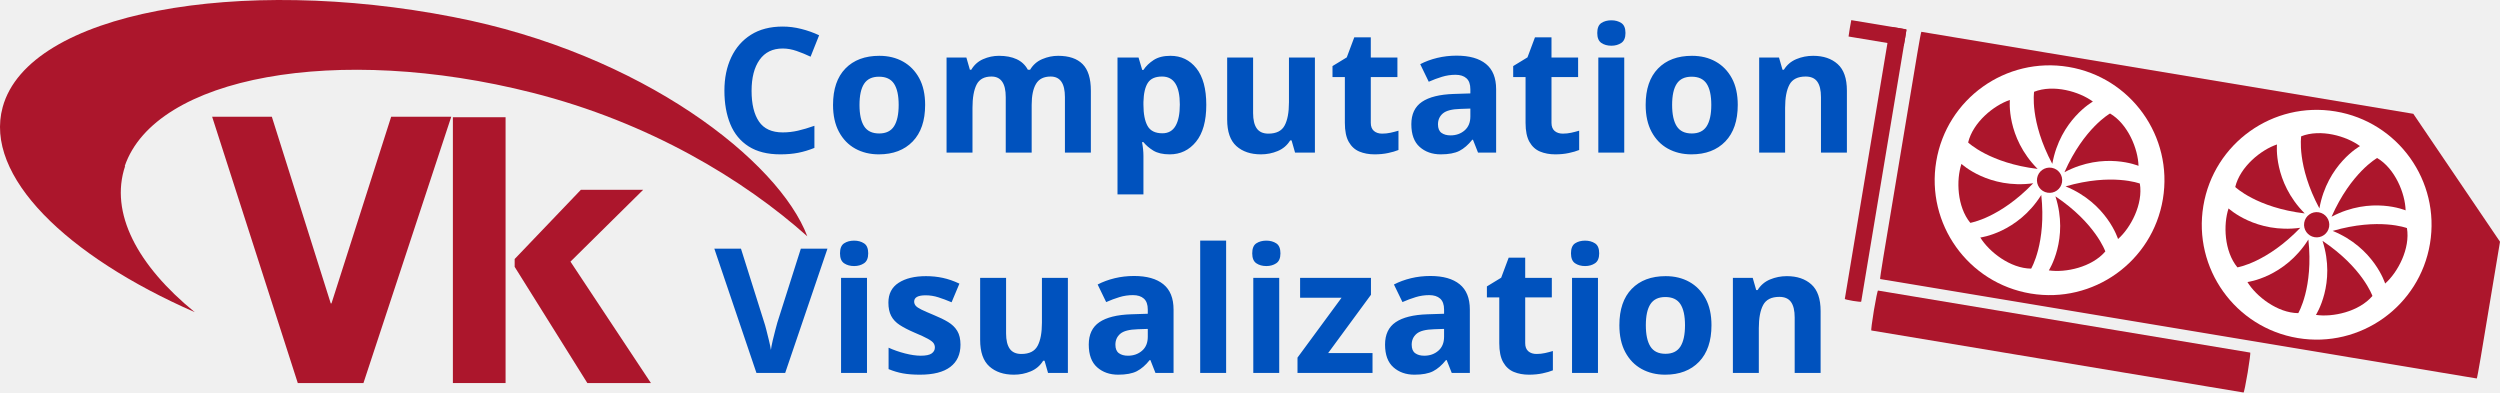
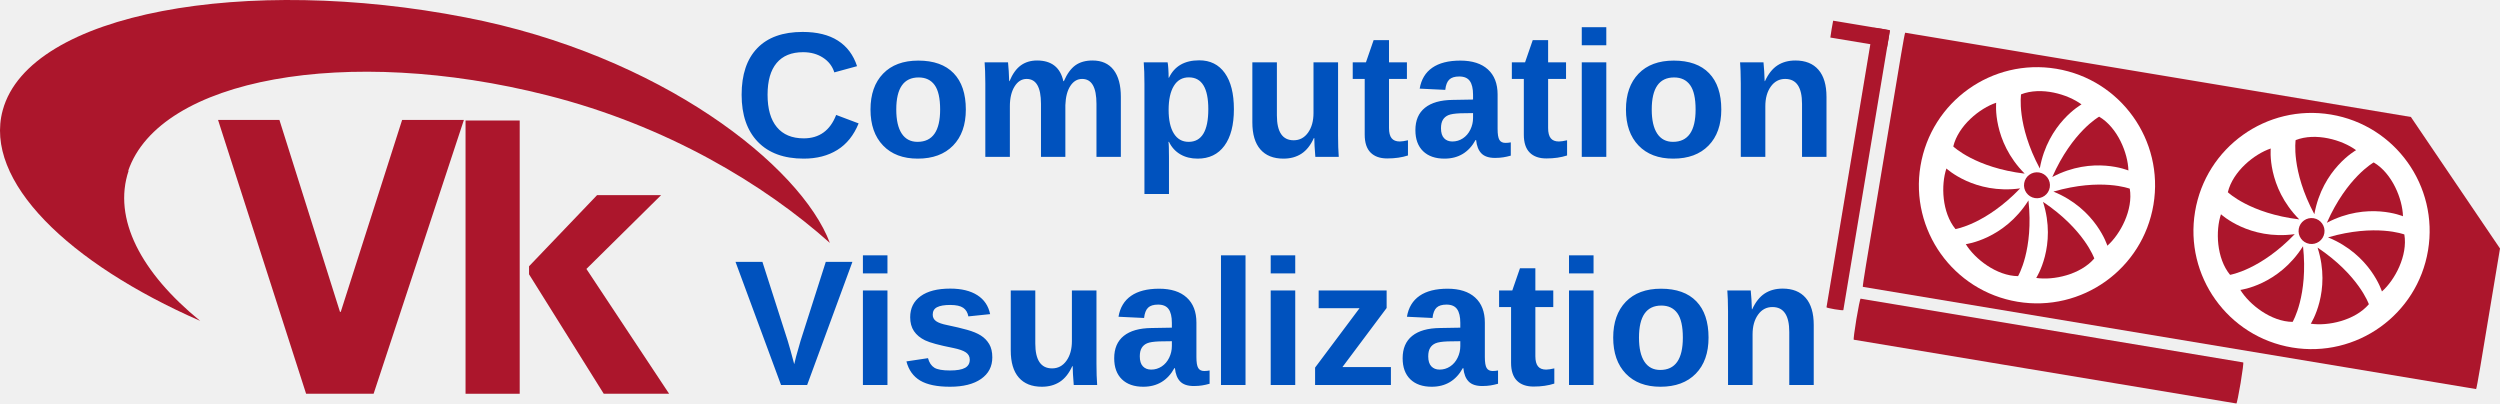
- <svg xmlns="http://www.w3.org/2000/svg" id="vlpa" version="1.1" viewBox="0 0 1914.795 300.632" xml:space="preserve" width="1914.795" height="300.632">
+ <svg xmlns="http://www.w3.org/2000/svg" id="vlpa" version="1.1" viewBox="0 0 1862.731 300.632" xml:space="preserve" width="1862.731" height="300.632">
  <defs id="defs8" />
  <g transform="matrix(0.994,0,0,1,-101.3361,-91.61399)" id="g8">
-     <g id="g47" transform="translate(-101.3592,3.669234)">
+     <g id="g47" transform="translate(-153.7382,3.669234)">
      <path id="rect9" style="opacity:1;fill:#ac162c;fill-opacity:1;stroke-width:2.735;stroke-linecap:round;stroke-linejoin:round" d="m 1683.782,112.308 c -0.182,-0.03 -1.544,7.188 -3.053,16.186 l -26.303,156.877 c -1.509,8.998 -2.576,16.267 -2.394,16.297 l 459.729,76.159 c 0.182,0.03 1.544,-7.19 3.053,-16.188 l 14.846,-88.542 -66.793,-97.99 z" />
      <ellipse style="opacity:1;fill:#ffffff;fill-opacity:1;stroke-width:4.17;stroke-linecap:round;stroke-linejoin:round" id="path9" cx="1795.416" cy="-68.385" rx="88.505" ry="88.002" transform="matrix(0.9865545,0.1634324,-0.1653576,0.9862337,0,0)" />
      <path id="path10" style="opacity:1;fill:#ac162c;fill-opacity:1;stroke-width:0.721;stroke-linecap:round;stroke-linejoin:round" d="m 1784.687,213.445 c -17.577,-32.656 -14.023,-55.202 -14.023,-55.202 14.97,-5.852 34.84,-0.177 45.3,7.504 0,0 -25.166,13.898 -31.276,47.698 z" />
      <ellipse style="opacity:1;fill:#ac162c;fill-opacity:1;stroke-width:0.721;stroke-linecap:round;stroke-linejoin:round" id="path24" cx="1795.416" cy="-68.385" rx="9.728" ry="9.673" transform="matrix(0.9865545,0.1634324,-0.1653576,0.9862337,0,0)" />
      <path id="path25" style="opacity:1;fill:#ac162c;fill-opacity:1;stroke-width:0.721;stroke-linecap:round;stroke-linejoin:round" d="m 1794.051,219.841 c 15.067,-33.873 35.129,-44.97 35.129,-44.97 13.856,8.123 21.59,27.18 21.94,40.103 0,0 -26.512,-11.155 -57.069,4.868 z" />
      <path id="path26" style="opacity:1;fill:#ac162c;fill-opacity:1;stroke-width:0.721;stroke-linecap:round;stroke-linejoin:round" d="m 1794.911,230.695 c 35.79,-10.3 57.238,-2.157 57.238,-2.157 2.647,15.772 -7.069,33.911 -16.803,42.484 0,0 -8.444,-27.358 -40.435,-40.326 z" />
      <path id="path27" style="opacity:1;fill:#ac162c;fill-opacity:1;stroke-width:0.721;stroke-linecap:round;stroke-linejoin:round" d="m 1787.099,238.327 c 30.944,20.631 38.454,42.197 38.454,42.197 -10.454,12.153 -30.678,16.415 -43.542,14.513 0,0 15.656,-24.015 5.087,-56.71 z" />
      <path id="path28" style="opacity:1;fill:#ac162c;fill-opacity:1;stroke-width:0.721;stroke-linecap:round;stroke-linejoin:round" d="m 1776.196,237.285 c 3.99,36.824 -7.802,56.404 -7.802,56.404 -16.086,-0.148 -32.37,-12.808 -39.173,-23.826 0,0 28.571,-3.515 46.975,-32.579 z" />
      <path id="path29" style="opacity:1;fill:#ac162c;fill-opacity:1;stroke-width:0.721;stroke-linecap:round;stroke-linejoin:round" d="m 1769.991,228.312 c -25.814,26.708 -48.484,30.315 -48.484,30.315 -10.226,-12.344 -10.936,-32.881 -6.818,-45.143 0,0 21.074,19.496 55.302,14.828 z" />
      <path id="path30" style="opacity:1;fill:#ac162c;fill-opacity:1;stroke-width:0.721;stroke-linecap:round;stroke-linejoin:round" d="m 1773.371,217.319 c -36.994,-4.419 -53.536,-20.244 -53.536,-20.244 3.764,-15.546 19.837,-28.47 32.167,-32.58 0,0 -2.981,28.463 21.369,52.825 z" />
      <ellipse style="opacity:1;fill:#ffffff;fill-opacity:1;stroke-width:4.17;stroke-linecap:round;stroke-linejoin:round" id="ellipse37" cx="2004.034" cy="-68.385" rx="88.505" ry="88.002" transform="matrix(0.9865545,0.1634324,-0.1653576,0.9862337,0,0)" />
      <path id="path37" style="opacity:1;fill:#ac162c;fill-opacity:1;stroke-width:0.721;stroke-linecap:round;stroke-linejoin:round" d="m 1990.5,247.54 c -17.577,-32.656 -14.023,-55.202 -14.023,-55.202 14.97,-5.852 34.84,-0.177 45.3,7.504 0,0 -25.166,13.898 -31.276,47.698 z" />
      <ellipse style="opacity:1;fill:#ac162c;fill-opacity:1;stroke-width:0.721;stroke-linecap:round;stroke-linejoin:round" id="ellipse38" cx="2004.034" cy="-68.385" rx="9.728" ry="9.673" transform="matrix(0.9865545,0.1634324,-0.1653576,0.9862337,0,0)" />
      <path id="path38" style="opacity:1;fill:#ac162c;fill-opacity:1;stroke-width:0.721;stroke-linecap:round;stroke-linejoin:round" d="m 1999.864,253.936 c 15.067,-33.873 35.129,-44.97 35.129,-44.97 13.856,8.123 21.59,27.18 21.94,40.103 0,0 -26.512,-11.155 -57.069,4.868 z" />
      <path id="path39" style="opacity:1;fill:#ac162c;fill-opacity:1;stroke-width:0.721;stroke-linecap:round;stroke-linejoin:round" d="m 2000.724,264.79 c 35.79,-10.3 57.238,-2.157 57.238,-2.157 2.647,15.772 -7.069,33.911 -16.803,42.484 0,0 -8.444,-27.358 -40.435,-40.326 z" />
      <path id="path40" style="opacity:1;fill:#ac162c;fill-opacity:1;stroke-width:0.721;stroke-linecap:round;stroke-linejoin:round" d="m 1992.912,272.422 c 30.944,20.631 38.454,42.197 38.454,42.197 -10.454,12.153 -30.678,16.415 -43.542,14.513 0,0 15.656,-24.015 5.087,-56.71 z" />
      <path id="path41" style="opacity:1;fill:#ac162c;fill-opacity:1;stroke-width:0.721;stroke-linecap:round;stroke-linejoin:round" d="m 1982.009,271.38 c 3.99,36.824 -7.802,56.404 -7.802,56.404 -16.086,-0.148 -32.37,-12.808 -39.173,-23.826 0,0 28.571,-3.515 46.975,-32.579 z" />
      <path id="path42" style="opacity:1;fill:#ac162c;fill-opacity:1;stroke-width:0.721;stroke-linecap:round;stroke-linejoin:round" d="m 1975.804,262.407 c -25.814,26.708 -48.484,30.315 -48.484,30.315 -10.226,-12.344 -10.936,-32.881 -6.818,-45.143 0,0 21.074,19.496 55.302,14.828 z" />
      <path id="path43" style="opacity:1;fill:#ac162c;fill-opacity:1;stroke-width:0.721;stroke-linecap:round;stroke-linejoin:round" d="m 1979.184,251.414 c -36.994,-4.419 -53.536,-20.244 -53.536,-20.244 3.764,-15.546 19.837,-28.47 32.167,-32.58 0,0 -2.981,28.463 21.369,52.825 z" />
      <rect style="opacity:1;fill:#ac162c;fill-opacity:1;stroke-width:4.567;stroke-linecap:round;stroke-linejoin:round" id="rect43" width="291.923" height="31.01" x="1678.4" y="36.581" rx="0.61" ry="25.096" transform="matrix(0.9865545,0.1634324,-0.1653576,0.9862337,0,0)" />
      <rect style="opacity:1;fill:#ac162c;fill-opacity:1;stroke-width:2.5;stroke-linecap:round;stroke-linejoin:round" id="rect44" width="211.938" height="12.797" x="-164.387" y="-1667.647" rx="0.443" ry="10.356" transform="matrix(-0.1653576,0.9862337,-0.9865545,-0.1634324,0,0)" />
      <rect style="opacity:1;fill:#ac162c;fill-opacity:1;stroke-width:1.126;stroke-linecap:round;stroke-linejoin:round" id="rect45" width="43.281" height="12.724" x="1624.365" y="-164.387" rx="0.091" ry="10.297" transform="matrix(0.9865545,0.1634324,-0.1653576,0.9862337,0,0)" />
    </g>
    <text xml:space="preserve" style="font-size:133.735px;line-height:1.25;font-family:Pricedown;-inkscape-font-specification:Pricedown;letter-spacing:0px;word-spacing:0px;fill:#0052be;fill-opacity:1;stroke-width:1.003" x="650.398" y="209.128" id="text8" transform="scale(1.003014,0.9969955)">
-       <tspan id="tspan8" style="font-style:normal;font-variant:normal;font-weight:bold;font-stretch:normal;font-size:133.735px;font-family:'Noto Sans NKo Unjoined';-inkscape-font-specification:'Noto Sans NKo Unjoined Bold';fill:#0052be;fill-opacity:1;stroke-width:1.003" x="650.398" y="209.128">Computation</tspan>
-       <tspan style="font-style:normal;font-variant:normal;font-weight:bold;font-stretch:normal;font-size:133.735px;font-family:'Noto Sans NKo Unjoined';-inkscape-font-specification:'Noto Sans NKo Unjoined Bold';fill:#0052be;fill-opacity:1;stroke-width:1.003" x="650.398" y="378.387" id="tspan9">Visualization</tspan>
+       <tspan id="tspan8" style="font-style:normal;font-variant:normal;font-weight:bold;font-stretch:normal;font-size:133.735px;font-family:'Liberation Sans';-inkscape-font-specification:'Liberation Sans Bold';fill:#0052be;fill-opacity:1;stroke-width:1.003" x="650.398" y="209.128">Computation</tspan>
+       <tspan style="font-style:normal;font-variant:normal;font-weight:bold;font-stretch:normal;font-size:133.735px;font-family:'Liberation Sans';-inkscape-font-specification:'Liberation Sans Bold';fill:#0052be;fill-opacity:1;stroke-width:1.003" x="650.398" y="379.607" id="tspan9">Visualization</tspan>
    </text>
    <path d="m 491.514,385 h -40.6 V 181.4 h 40.6 z" fill="#ac162c" id="path1" />
    <g fill="#ac162c" id="g3">
      <path d="m 382,385 h -50.6 l -66,-204 h 46 l 45.4,143 h 0.57 l 46,-143 h 46.3 z" id="path2" />
    </g>
    <g fill="#ac162c" id="g5" transform="translate(-334.9099,79.5)">
-       <polygon points="782,237 830,237 774,292 836,385 787,385 731,296 731,290 " id="polygon3" transform="translate(102.4239,-79.5)" />
+       <polygon points="774,292 836,385 787,385 731,296 731,290 782,237 830,237 " id="polygon3" transform="translate(102.4239,-79.5)" />
    </g>
    <path d="m 198,219 c 23.5,-68.9 164,-94.2 314,-56.4 90,22.6 163,66.5 212,110 -21.8,-57.6 -127,-140 -273,-168 -164,-31.8 -327,-3.85 -347,69.1 -14.5,52.7 49.2,114 148,157 -44.2,-35.8 -65.8,-76.1 -53.6,-112 z" fill="#ac162c" id="path7" />
  </g>
</svg>
